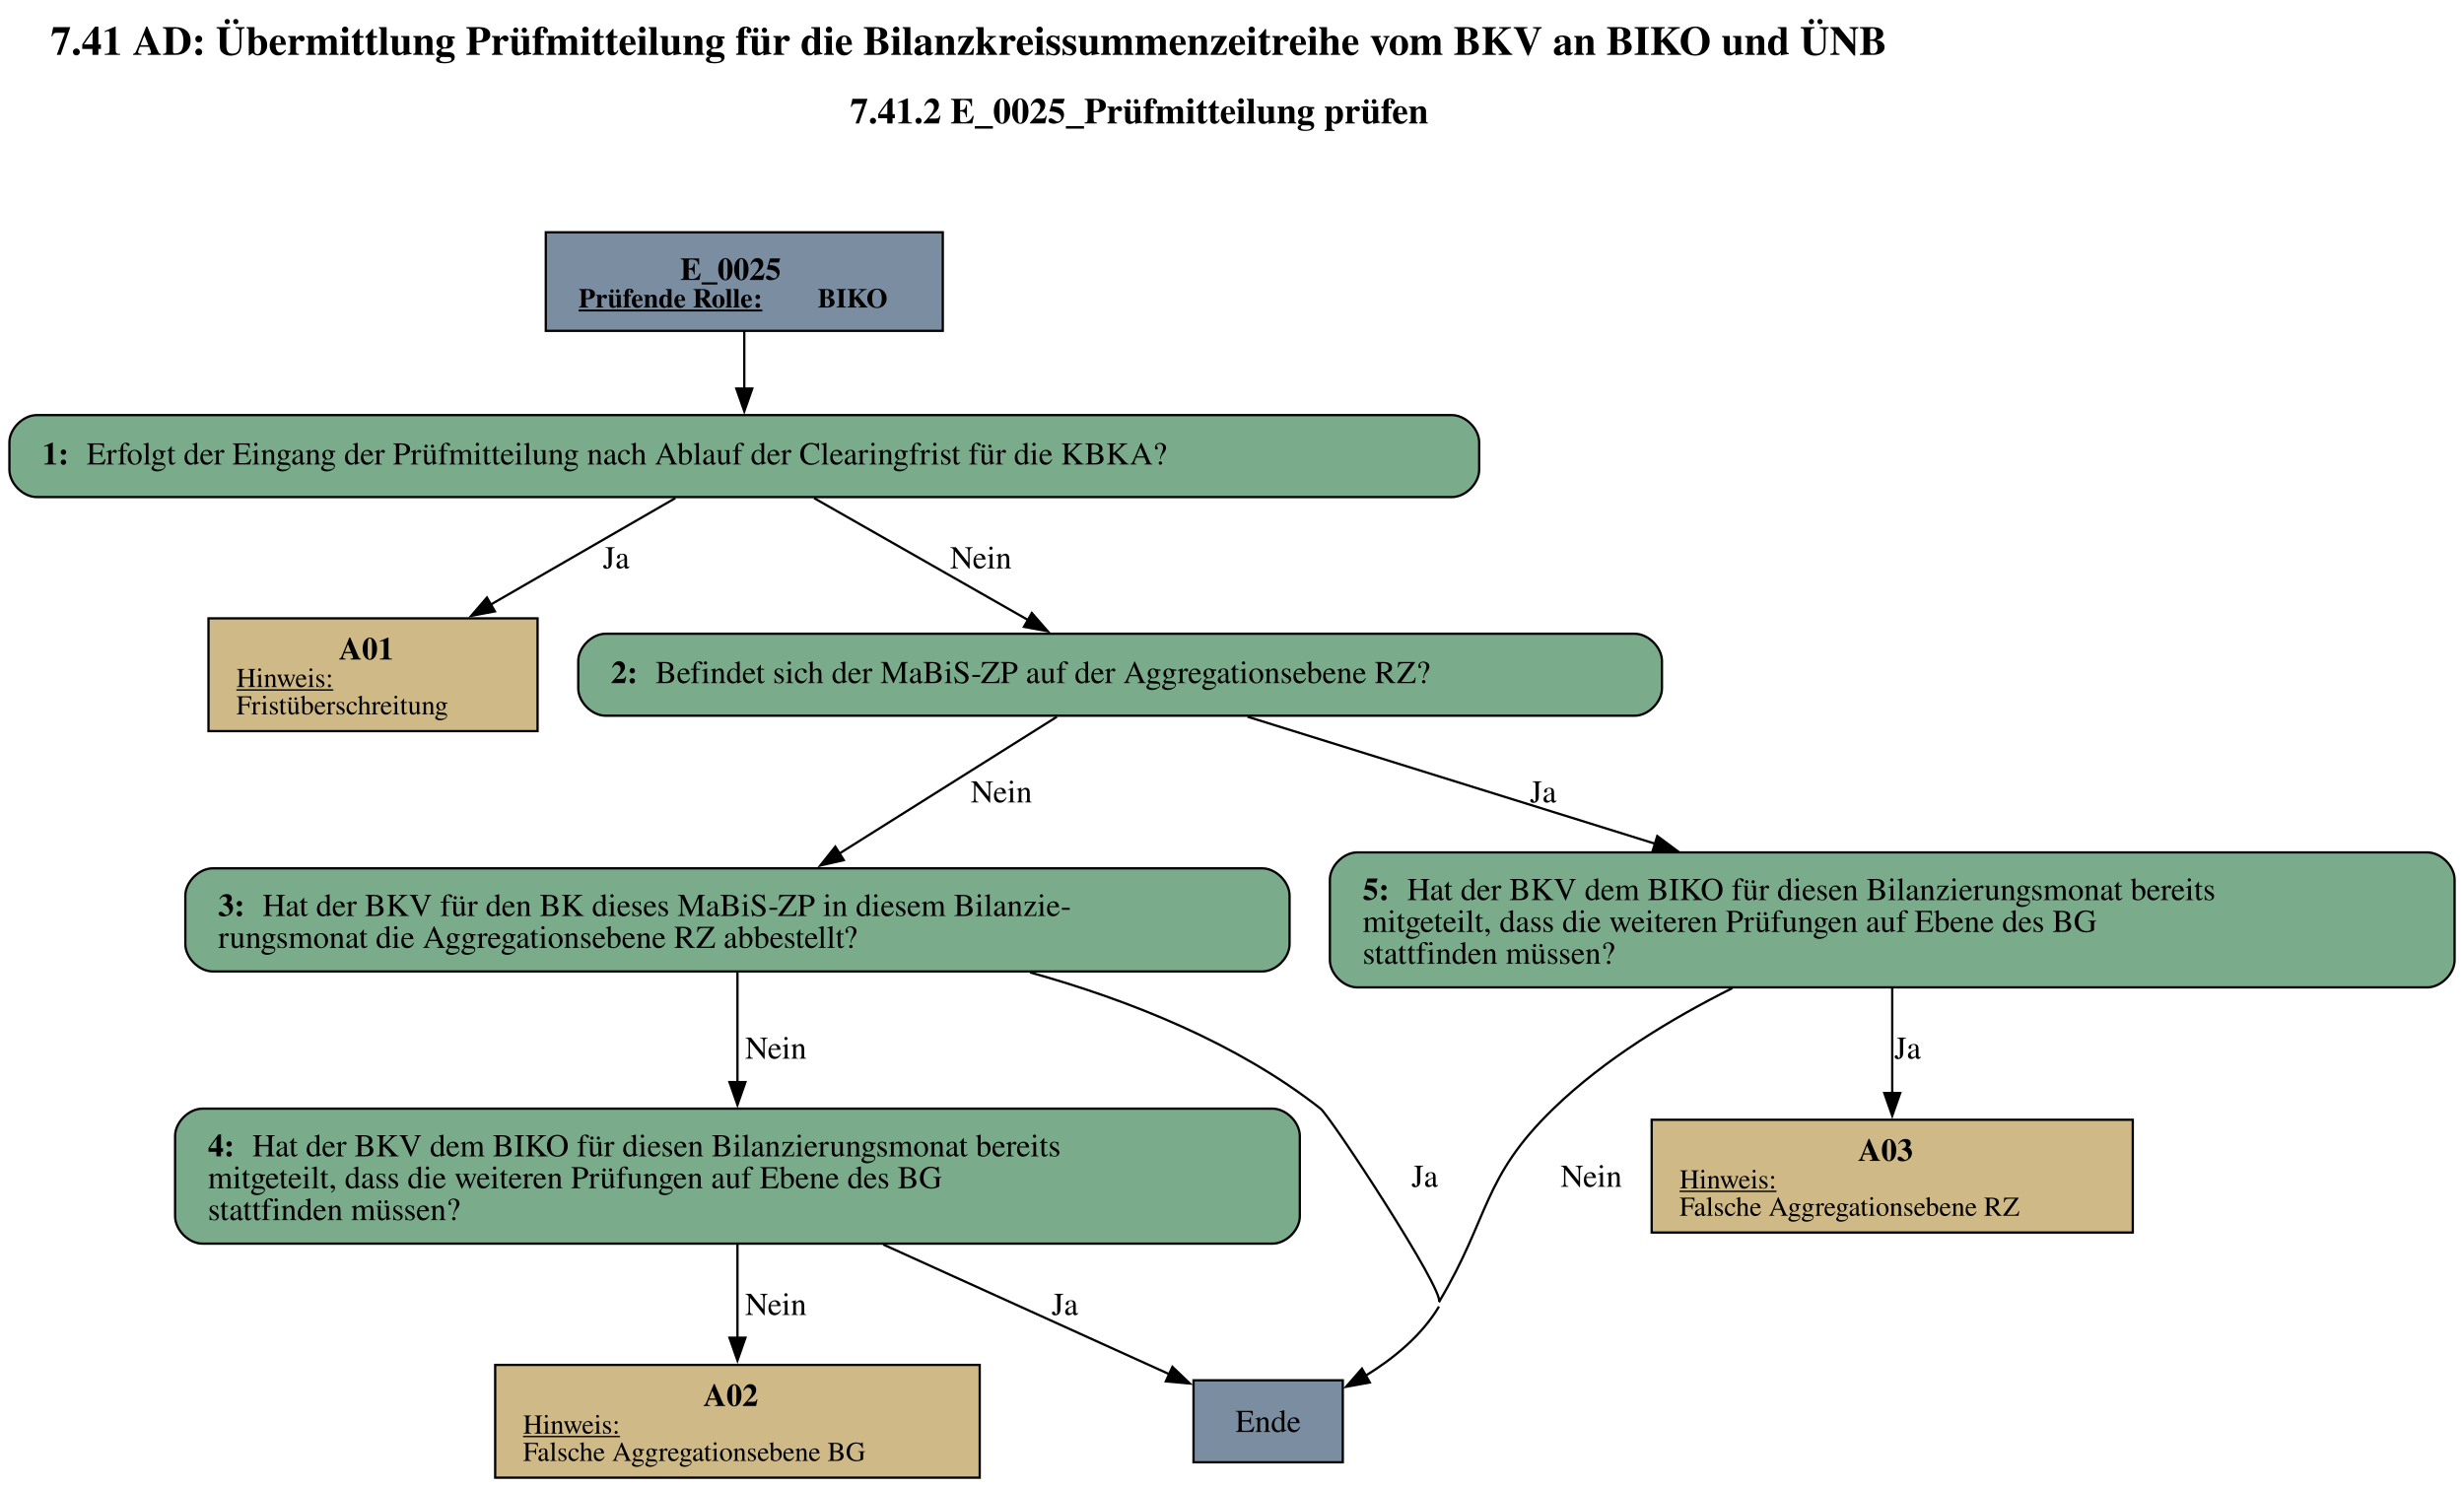
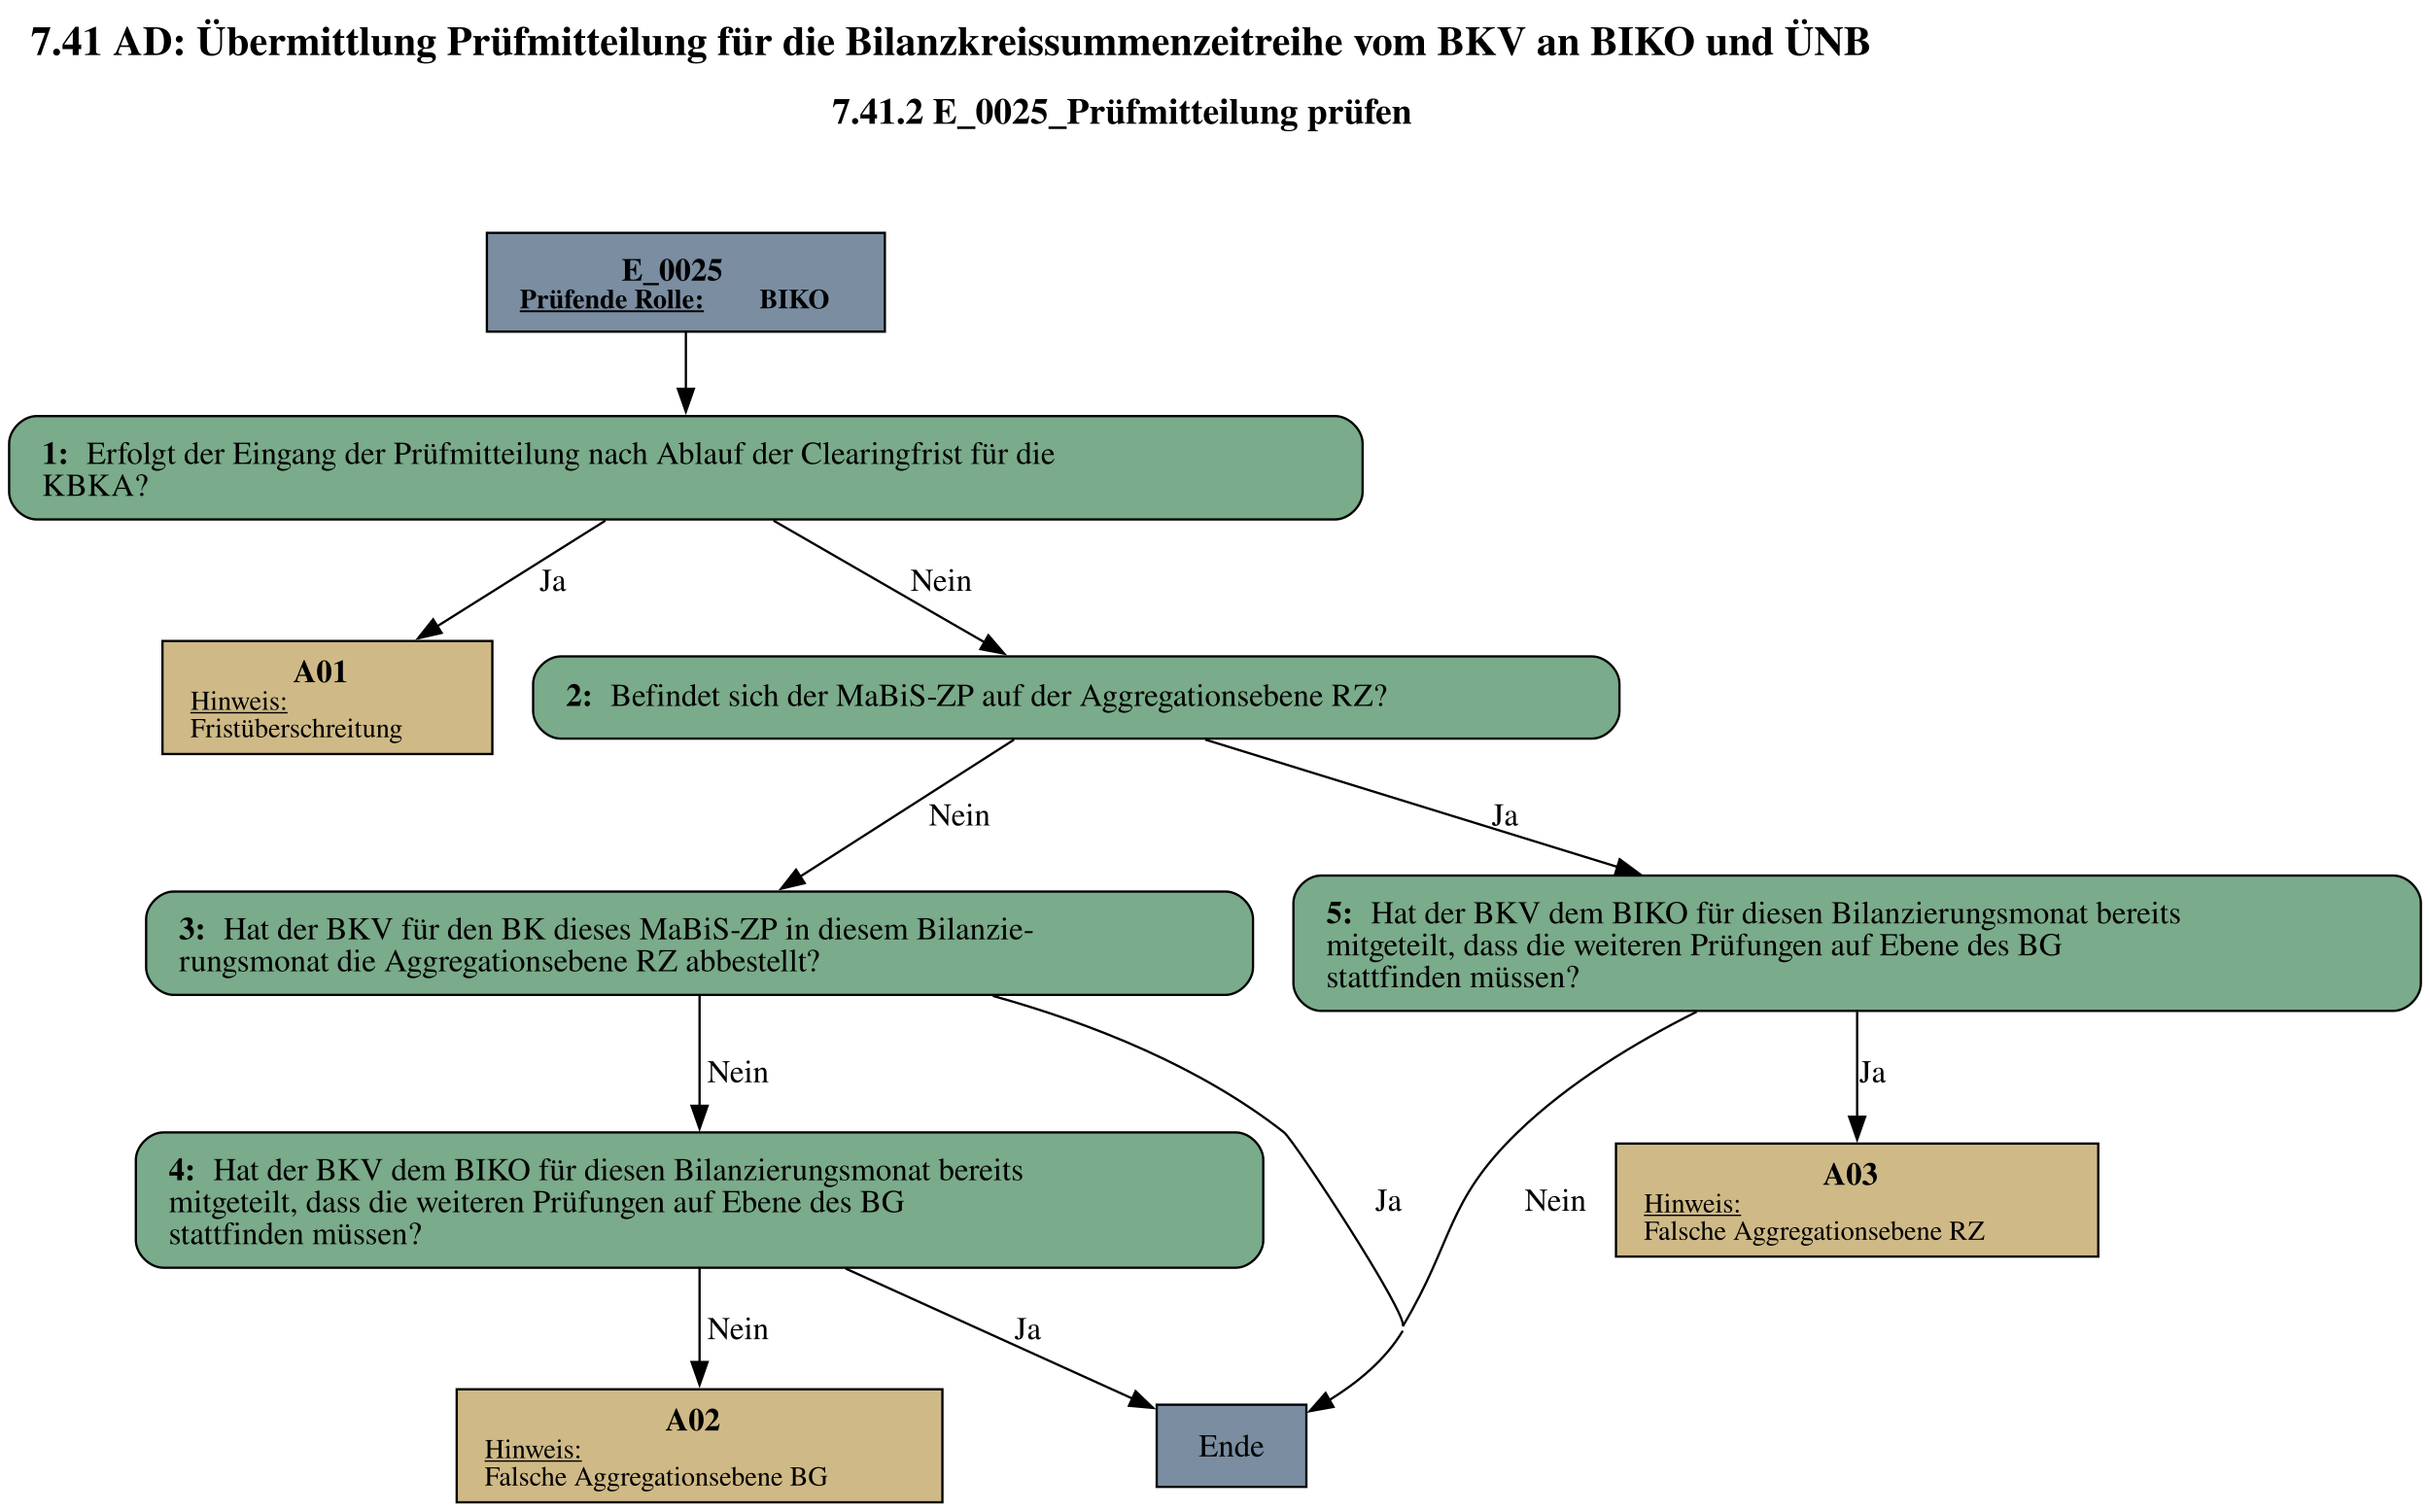
- <svg xmlns="http://www.w3.org/2000/svg" width="1082pt" height="653pt" viewBox="0.00 0.00 1081.55 652.88">
-   <g id="graph0" class="graph" transform="scale(1 1) rotate(0) translate(4 648.88)">
-     <text text-anchor="start" x="18.15" y="-624.78" font-family="Times,serif" font-weight="bold" font-size="18.00">7.41 AD: Übermittlung Prüfmitteilung für die Bilanzkreissummenzeitreihe vom BKV an BIKO und ÜNB</text>
-     <text text-anchor="start" x="369.15" y="-594.68" font-family="Times,serif" font-weight="bold" font-size="16.00">7.41.2 E_0025_Prüfmitteilung prüfen</text>
+ <svg xmlns="http://www.w3.org/2000/svg" width="1064pt" height="662pt" viewBox="0.00 0.00 1064.30 662.16">
+   <g id="graph0" class="graph" transform="scale(1 1) rotate(0) translate(4 658.16)">
+     <text text-anchor="start" x="9.53" y="-634.06" font-family="Times,serif" font-weight="bold" font-size="18.00">7.41 AD: Übermittlung Prüfmitteilung für die Bilanzkreissummenzeitreihe vom BKV an BIKO und ÜNB</text>
+     <text text-anchor="start" x="360.53" y="-603.96" font-family="Times,serif" font-weight="bold" font-size="16.00">7.41.2 E_0025_Prüfmitteilung prüfen</text>
    <g id="node1" class="node">
-       <polygon fill="#7a8da1" stroke="black" points="409.8,-546.88 235.5,-546.88 235.5,-503.6 409.8,-503.6 409.8,-546.88" />
-       <text text-anchor="start" x="294.52" y="-525.94" font-family="Times,serif" font-weight="bold" font-size="14.00">E_0025</text>
-       <text text-anchor="start" x="249.9" y="-513.84" font-family="Times,serif" font-weight="bold" text-decoration="underline" font-size="12.00">Prüfende Rolle:</text>
-       <text text-anchor="start" x="354.9" y="-513.84" font-family="Times,serif" font-weight="bold" font-size="12.00"> BIKO</text>
+       <polygon fill="#7a8da1" stroke="black" points="383.55,-556.16 209.25,-556.16 209.25,-512.88 383.55,-512.88 383.55,-556.16" />
+       <text text-anchor="start" x="268.27" y="-535.22" font-family="Times,serif" font-weight="bold" font-size="14.00">E_0025</text>
+       <text text-anchor="start" x="223.65" y="-523.12" font-family="Times,serif" font-weight="bold" text-decoration="underline" font-size="12.00">Prüfende Rolle:</text>
+       <text text-anchor="start" x="328.65" y="-523.12" font-family="Times,serif" font-weight="bold" font-size="12.00"> BIKO</text>
    </g>
    <g id="node2" class="node">
-       <path fill="#7aab8a" stroke="black" d="M633.3,-466.6C633.3,-466.6 12,-466.6 12,-466.6 6,-466.6 0,-460.6 0,-454.6 0,-454.6 0,-442.6 0,-442.6 0,-436.6 6,-430.6 12,-430.6 12,-430.6 633.3,-430.6 633.3,-430.6 639.3,-430.6 645.3,-436.6 645.3,-442.6 645.3,-442.6 645.3,-454.6 645.3,-454.6 645.3,-460.6 639.3,-466.6 633.3,-466.6" />
-       <text text-anchor="start" x="14.4" y="-444.92" font-family="Times,serif" font-weight="bold" font-size="14.00">1: </text>
-       <text text-anchor="start" x="33.9" y="-444.92" font-family="Times,serif" font-size="14.00">Erfolgt der Eingang der Prüfmitteilung nach Ablauf der Clearingfrist für die KBKA?</text>
+       <path fill="#7aab8a" stroke="black" d="M580.8,-475.88C580.8,-475.88 12,-475.88 12,-475.88 6,-475.88 0,-469.88 0,-463.88 0,-463.88 0,-442.6 0,-442.6 0,-436.6 6,-430.6 12,-430.6 12,-430.6 580.8,-430.6 580.8,-430.6 586.8,-430.6 592.8,-436.6 592.8,-442.6 592.8,-442.6 592.8,-463.88 592.8,-463.88 592.8,-469.88 586.8,-475.88 580.8,-475.88" />
+       <text text-anchor="start" x="14.4" y="-454.94" font-family="Times,serif" font-weight="bold" font-size="14.00">1: </text>
+       <text text-anchor="start" x="33.9" y="-454.94" font-family="Times,serif" font-size="14.00">Erfolgt der Eingang der Prüfmitteilung nach Ablauf der Clearingfrist für die</text>
+       <text text-anchor="start" x="14.4" y="-440.94" font-family="Times,serif" font-size="14.00">KBKA?</text>
    </g>
    <g id="edge1" class="edge">
-       <path fill="none" stroke="black" d="M322.65,-503.45C322.65,-495.59 322.65,-486.51 322.65,-478.07" />
-       <polygon fill="black" stroke="black" points="326.15,-478.27 322.65,-468.27 319.15,-478.27 326.15,-478.27" />
+       <path fill="none" stroke="black" d="M296.4,-512.69C296.4,-504.99 296.4,-496.07 296.4,-487.54" />
+       <polygon fill="black" stroke="black" points="299.9,-487.83 296.4,-477.83 292.9,-487.83 299.9,-487.83" />
    </g>
    <g id="node3" class="node">
-       <polygon fill="#cfb986" stroke="black" points="231.89,-377.35 87.41,-377.35 87.41,-327.83 231.89,-327.83 231.89,-377.35" />
-       <text text-anchor="start" x="144.65" y="-359.29" font-family="Times,serif" font-weight="bold" font-size="14.00">A01</text>
-       <text text-anchor="start" x="99.65" y="-347.19" font-family="Times,serif" text-decoration="underline" font-size="12.00">Hinweis:</text>
-       <text text-anchor="start" x="99.65" y="-335.19" font-family="Times,serif" font-size="12.00">Fristüberschreitung</text>
+       <polygon fill="#cfb986" stroke="black" points="211.64,-377.35 67.16,-377.35 67.16,-327.83 211.64,-327.83 211.64,-377.35" />
+       <text text-anchor="start" x="124.4" y="-359.29" font-family="Times,serif" font-weight="bold" font-size="14.00">A01</text>
+       <text text-anchor="start" x="79.4" y="-347.19" font-family="Times,serif" text-decoration="underline" font-size="12.00">Hinweis:</text>
+       <text text-anchor="start" x="79.4" y="-335.19" font-family="Times,serif" font-size="12.00">Fristüberschreitung</text>
    </g>
    <g id="edge2" class="edge">
-       <path fill="none" stroke="black" d="M292.37,-430.14C269.68,-417.05 238.07,-398.82 211.39,-383.43" />
-       <polygon fill="black" stroke="black" points="213.16,-380.41 202.75,-378.45 209.66,-386.48 213.16,-380.41" />
-       <text text-anchor="middle" x="266.4" y="-399.3" font-family="Times,serif" font-size="14.00">Ja</text>
+       <path fill="none" stroke="black" d="M261.17,-430.1C239.39,-416.42 211.16,-398.68 187.37,-383.73" />
+       <polygon fill="black" stroke="black" points="189.43,-380.89 179.1,-378.53 185.7,-386.82 189.43,-380.89" />
+       <text text-anchor="middle" x="238.15" y="-399.3" font-family="Times,serif" font-size="14.00">Ja</text>
    </g>
    <g id="node4" class="node">
-       <path fill="#7aab8a" stroke="black" d="M713.55,-370.59C713.55,-370.59 261.75,-370.59 261.75,-370.59 255.75,-370.59 249.75,-364.59 249.75,-358.59 249.75,-358.59 249.75,-346.59 249.75,-346.59 249.75,-340.59 255.75,-334.59 261.75,-334.59 261.75,-334.59 713.55,-334.59 713.55,-334.59 719.55,-334.59 725.55,-340.59 725.55,-346.59 725.55,-346.59 725.55,-358.59 725.55,-358.59 725.55,-364.59 719.55,-370.59 713.55,-370.59" />
-       <text text-anchor="start" x="264.15" y="-348.91" font-family="Times,serif" font-weight="bold" font-size="14.00">2: </text>
-       <text text-anchor="start" x="283.65" y="-348.91" font-family="Times,serif" font-size="14.00">Befindet sich der MaBiS-ZP auf der Aggregationsebene RZ?</text>
+       <path fill="#7aab8a" stroke="black" d="M693.3,-370.59C693.3,-370.59 241.5,-370.59 241.5,-370.59 235.5,-370.59 229.5,-364.59 229.5,-358.59 229.5,-358.59 229.5,-346.59 229.5,-346.59 229.5,-340.59 235.5,-334.59 241.5,-334.59 241.5,-334.59 693.3,-334.59 693.3,-334.59 699.3,-334.59 705.3,-340.59 705.3,-346.59 705.3,-346.59 705.3,-358.59 705.3,-358.59 705.3,-364.59 699.3,-370.59 693.3,-370.59" />
+       <text text-anchor="start" x="243.9" y="-348.91" font-family="Times,serif" font-weight="bold" font-size="14.00">2: </text>
+       <text text-anchor="start" x="263.4" y="-348.91" font-family="Times,serif" font-size="14.00">Befindet sich der MaBiS-ZP auf der Aggregationsebene RZ?</text>
    </g>
    <g id="edge3" class="edge">
-       <path fill="none" stroke="black" d="M353.3,-430.14C379.81,-415.03 418.33,-393.08 447.34,-376.56" />
-       <polygon fill="black" stroke="black" points="448.89,-379.7 455.85,-371.71 445.43,-373.62 448.89,-379.7" />
-       <text text-anchor="middle" x="426.52" y="-399.3" font-family="Times,serif" font-size="14.00">Nein</text>
+       <path fill="none" stroke="black" d="M334.78,-430.1C362.31,-414.21 399.34,-392.86 427.27,-376.74" />
+       <polygon fill="black" stroke="black" points="428.89,-379.85 435.8,-371.82 425.39,-373.79 428.89,-379.85" />
+       <text text-anchor="middle" x="408.27" y="-399.3" font-family="Times,serif" font-size="14.00">Nein</text>
    </g>
    <g id="node5" class="node">
-       <path fill="#7aab8a" stroke="black" d="M550.05,-267.58C550.05,-267.58 89.25,-267.58 89.25,-267.58 83.25,-267.58 77.25,-261.58 77.25,-255.58 77.25,-255.58 77.25,-234.3 77.25,-234.3 77.25,-228.3 83.25,-222.3 89.25,-222.3 89.25,-222.3 550.05,-222.3 550.05,-222.3 556.05,-222.3 562.05,-228.3 562.05,-234.3 562.05,-234.3 562.05,-255.58 562.05,-255.58 562.05,-261.58 556.05,-267.58 550.05,-267.58" />
-       <text text-anchor="start" x="91.65" y="-246.64" font-family="Times,serif" font-weight="bold" font-size="14.00">3: </text>
-       <text text-anchor="start" x="111.15" y="-246.64" font-family="Times,serif" font-size="14.00">Hat der BKV für den BK dieses MaBiS-ZP in diesem Bilanzie-</text>
-       <text text-anchor="start" x="91.65" y="-232.64" font-family="Times,serif" font-size="14.00">rungsmonat die Aggregationsebene RZ abbestellt?</text>
+       <path fill="#7aab8a" stroke="black" d="M532.8,-267.58C532.8,-267.58 72,-267.58 72,-267.58 66,-267.58 60,-261.58 60,-255.58 60,-255.58 60,-234.3 60,-234.3 60,-228.3 66,-222.3 72,-222.3 72,-222.3 532.8,-222.3 532.8,-222.3 538.8,-222.3 544.8,-228.3 544.8,-234.3 544.8,-234.3 544.8,-255.58 544.8,-255.58 544.8,-261.58 538.8,-267.58 532.8,-267.58" />
+       <text text-anchor="start" x="74.4" y="-246.64" font-family="Times,serif" font-weight="bold" font-size="14.00">3: </text>
+       <text text-anchor="start" x="93.9" y="-246.64" font-family="Times,serif" font-size="14.00">Hat der BKV für den BK dieses MaBiS-ZP in diesem Bilanzie-</text>
+       <text text-anchor="start" x="74.4" y="-232.64" font-family="Times,serif" font-size="14.00">rungsmonat die Aggregationsebene RZ abbestellt?</text>
    </g>
    <g id="edge4" class="edge">
-       <path fill="none" stroke="black" d="M459.91,-334.14C433.92,-317.8 394.64,-293.1 364.26,-273.99" />
-       <polygon fill="black" stroke="black" points="366.34,-271.17 356.01,-268.81 362.61,-277.09 366.34,-271.17" />
-       <text text-anchor="middle" x="435.52" y="-296.53" font-family="Times,serif" font-size="14.00">Nein</text>
+       <path fill="none" stroke="black" d="M440.15,-334.14C414.63,-317.8 376.05,-293.1 346.21,-273.99" />
+       <polygon fill="black" stroke="black" points="348.44,-271.26 338.13,-268.82 344.66,-277.16 348.44,-271.26" />
+       <text text-anchor="middle" x="416.27" y="-296.53" font-family="Times,serif" font-size="14.00">Nein</text>
    </g>
    <g id="node9" class="node">
-       <path fill="#7aab8a" stroke="black" d="M1061.55,-274.58C1061.55,-274.58 591.75,-274.58 591.75,-274.58 585.75,-274.58 579.75,-268.58 579.75,-262.58 579.75,-262.58 579.75,-227.3 579.75,-227.3 579.75,-221.3 585.75,-215.3 591.75,-215.3 591.75,-215.3 1061.55,-215.3 1061.55,-215.3 1067.55,-215.3 1073.55,-221.3 1073.55,-227.3 1073.55,-227.3 1073.55,-262.58 1073.55,-262.58 1073.55,-268.58 1067.55,-274.58 1061.55,-274.58" />
-       <text text-anchor="start" x="594.15" y="-253.64" font-family="Times,serif" font-weight="bold" font-size="14.00">5: </text>
-       <text text-anchor="start" x="613.65" y="-253.64" font-family="Times,serif" font-size="14.00">Hat der BKV dem BIKO für diesen Bilanzierungsmonat bereits</text>
-       <text text-anchor="start" x="594.15" y="-239.64" font-family="Times,serif" font-size="14.00">mitgeteilt, dass die weiteren Prüfungen auf Ebene des BG</text>
-       <text text-anchor="start" x="594.15" y="-225.64" font-family="Times,serif" font-size="14.00">stattfinden müssen?</text>
+       <path fill="#7aab8a" stroke="black" d="M1044.3,-274.58C1044.3,-274.58 574.5,-274.58 574.5,-274.58 568.5,-274.58 562.5,-268.58 562.5,-262.58 562.5,-262.58 562.5,-227.3 562.5,-227.3 562.5,-221.3 568.5,-215.3 574.5,-215.3 574.5,-215.3 1044.3,-215.3 1044.3,-215.3 1050.3,-215.3 1056.3,-221.3 1056.3,-227.3 1056.3,-227.3 1056.3,-262.58 1056.3,-262.58 1056.3,-268.58 1050.3,-274.58 1044.3,-274.58" />
+       <text text-anchor="start" x="576.9" y="-253.64" font-family="Times,serif" font-weight="bold" font-size="14.00">5: </text>
+       <text text-anchor="start" x="596.4" y="-253.64" font-family="Times,serif" font-size="14.00">Hat der BKV dem BIKO für diesen Bilanzierungsmonat bereits</text>
+       <text text-anchor="start" x="576.9" y="-239.64" font-family="Times,serif" font-size="14.00">mitgeteilt, dass die weiteren Prüfungen auf Ebene des BG</text>
+       <text text-anchor="start" x="576.9" y="-225.64" font-family="Times,serif" font-size="14.00">stattfinden müssen?</text>
    </g>
    <g id="edge5" class="edge">
-       <path fill="none" stroke="black" d="M543.63,-334.14C592.14,-319.03 663.6,-296.75 722.58,-278.37" />
-       <polygon fill="black" stroke="black" points="723.49,-281.76 732,-275.44 721.41,-275.07 723.49,-281.76" />
-       <text text-anchor="middle" x="673.4" y="-296.53" font-family="Times,serif" font-size="14.00">Ja</text>
+       <path fill="none" stroke="black" d="M523.87,-334.14C572.81,-319.03 644.91,-296.75 704.41,-278.37" />
+       <polygon fill="black" stroke="black" points="705.4,-281.73 713.92,-275.44 703.33,-275.04 705.4,-281.73" />
+       <text text-anchor="middle" x="655.15" y="-296.53" font-family="Times,serif" font-size="14.00">Ja</text>
    </g>
    <g id="node6" class="node">
-       <polygon fill="#7a8da1" stroke="black" points="585.42,-42.76 519.88,-42.76 519.88,-6.76 585.42,-6.76 585.42,-42.76" />
-       <text text-anchor="middle" x="552.65" y="-20.08" font-family="Times,serif" font-size="14.00">Ende</text>
+       <polygon fill="#7a8da1" stroke="black" points="568.17,-42.76 502.62,-42.76 502.62,-6.76 568.17,-6.76 568.17,-42.76" />
+       <text text-anchor="middle" x="535.4" y="-20.08" font-family="Times,serif" font-size="14.00">Ende</text>
    </g>
    <g id="edge7" class="edge">
-       <path fill="none" stroke="black" d="M448.09,-221.87C491.85,-209.66 538.94,-190.86 575.65,-162.05 580,-158.63 630.23,-82.04 627.65,-77.14" />
-       <path fill="none" stroke="black" d="M627.65,-75.14C620.08,-62.47 607.85,-52.41 595.45,-44.78" />
-       <polygon fill="black" stroke="black" points="597.28,-41.8 586.86,-39.91 593.83,-47.89 597.28,-41.8" />
-       <text text-anchor="middle" x="621.4" y="-127.73" font-family="Times,serif" font-size="14.00">Ja</text>
+       <path fill="none" stroke="black" d="M430.84,-221.87C474.6,-209.66 521.69,-190.86 558.4,-162.05 562.75,-158.63 612.98,-82.04 610.4,-77.14" />
+       <path fill="none" stroke="black" d="M610.4,-75.14C602.83,-62.47 590.6,-52.41 578.2,-44.78" />
+       <polygon fill="black" stroke="black" points="580.03,-41.8 569.61,-39.91 576.58,-47.89 580.03,-41.8" />
+       <text text-anchor="middle" x="604.15" y="-127.73" font-family="Times,serif" font-size="14.00">Ja</text>
    </g>
    <g id="node7" class="node">
-       <path fill="#7aab8a" stroke="black" d="M554.55,-162.05C554.55,-162.05 84.75,-162.05 84.75,-162.05 78.75,-162.05 72.75,-156.05 72.75,-150.05 72.75,-150.05 72.75,-114.77 72.75,-114.77 72.75,-108.77 78.75,-102.77 84.75,-102.77 84.75,-102.77 554.55,-102.77 554.55,-102.77 560.55,-102.77 566.55,-108.77 566.55,-114.77 566.55,-114.77 566.55,-150.05 566.55,-150.05 566.55,-156.05 560.55,-162.05 554.55,-162.05" />
-       <text text-anchor="start" x="87.15" y="-141.11" font-family="Times,serif" font-weight="bold" font-size="14.00">4: </text>
-       <text text-anchor="start" x="106.65" y="-141.11" font-family="Times,serif" font-size="14.00">Hat der BKV dem BIKO für diesen Bilanzierungsmonat bereits</text>
-       <text text-anchor="start" x="87.15" y="-127.11" font-family="Times,serif" font-size="14.00">mitgeteilt, dass die weiteren Prüfungen auf Ebene des BG</text>
-       <text text-anchor="start" x="87.15" y="-113.11" font-family="Times,serif" font-size="14.00">stattfinden müssen?</text>
+       <path fill="#7aab8a" stroke="black" d="M537.3,-162.05C537.3,-162.05 67.5,-162.05 67.5,-162.05 61.5,-162.05 55.5,-156.05 55.5,-150.05 55.5,-150.05 55.5,-114.77 55.5,-114.77 55.5,-108.77 61.5,-102.77 67.5,-102.77 67.5,-102.77 537.3,-102.77 537.3,-102.77 543.3,-102.77 549.3,-108.77 549.3,-114.77 549.3,-114.77 549.3,-150.05 549.3,-150.05 549.3,-156.05 543.3,-162.05 537.3,-162.05" />
+       <text text-anchor="start" x="69.9" y="-141.11" font-family="Times,serif" font-weight="bold" font-size="14.00">4: </text>
+       <text text-anchor="start" x="89.4" y="-141.11" font-family="Times,serif" font-size="14.00">Hat der BKV dem BIKO für diesen Bilanzierungsmonat bereits</text>
+       <text text-anchor="start" x="69.9" y="-127.11" font-family="Times,serif" font-size="14.00">mitgeteilt, dass die weiteren Prüfungen auf Ebene des BG</text>
+       <text text-anchor="start" x="69.9" y="-113.11" font-family="Times,serif" font-size="14.00">stattfinden müssen?</text>
    </g>
    <g id="edge6" class="edge">
-       <path fill="none" stroke="black" d="M319.65,-221.84C319.65,-208.05 319.65,-189.89 319.65,-173.62" />
-       <polygon fill="black" stroke="black" points="323.15,-173.7 319.65,-163.7 316.15,-173.7 323.15,-173.7" />
-       <text text-anchor="middle" x="336.52" y="-184" font-family="Times,serif" font-size="14.00">Nein</text>
+       <path fill="none" stroke="black" d="M302.4,-221.84C302.4,-208.05 302.4,-189.89 302.4,-173.62" />
+       <polygon fill="black" stroke="black" points="305.9,-173.7 302.4,-163.7 298.9,-173.7 305.9,-173.7" />
+       <text text-anchor="middle" x="319.27" y="-184" font-family="Times,serif" font-size="14.00">Nein</text>
    </g>
    <g id="edge9" class="edge">
-       <path fill="none" stroke="black" d="M383.63,-102.4C423.55,-84.3 473.88,-61.48 509.2,-45.46" />
-       <polygon fill="black" stroke="black" points="510.61,-48.67 518.27,-41.35 507.72,-42.29 510.61,-48.67" />
-       <text text-anchor="middle" x="463.4" y="-71.47" font-family="Times,serif" font-size="14.00">Ja</text>
+       <path fill="none" stroke="black" d="M366.38,-102.4C406.3,-84.3 456.63,-61.48 491.95,-45.46" />
+       <polygon fill="black" stroke="black" points="493.36,-48.67 501.02,-41.35 490.47,-42.29 493.36,-48.67" />
+       <text text-anchor="middle" x="446.15" y="-71.47" font-family="Times,serif" font-size="14.00">Ja</text>
    </g>
    <g id="node8" class="node">
-       <polygon fill="#cfb986" stroke="black" points="426.01,-49.52 213.28,-49.52 213.28,0 426.01,0 426.01,-49.52" />
-       <text text-anchor="start" x="304.65" y="-31.46" font-family="Times,serif" font-weight="bold" font-size="14.00">A02</text>
-       <text text-anchor="start" x="225.52" y="-19.36" font-family="Times,serif" text-decoration="underline" font-size="12.00">Hinweis:</text>
-       <text text-anchor="start" x="225.52" y="-7.36" font-family="Times,serif" font-size="12.00">Falsche Aggregationsebene BG</text>
+       <polygon fill="#cfb986" stroke="black" points="408.76,-49.52 196.03,-49.52 196.03,0 408.76,0 408.76,-49.52" />
+       <text text-anchor="start" x="287.4" y="-31.46" font-family="Times,serif" font-weight="bold" font-size="14.00">A02</text>
+       <text text-anchor="start" x="208.27" y="-19.36" font-family="Times,serif" text-decoration="underline" font-size="12.00">Hinweis:</text>
+       <text text-anchor="start" x="208.27" y="-7.36" font-family="Times,serif" font-size="12.00">Falsche Aggregationsebene BG</text>
    </g>
    <g id="edge8" class="edge">
-       <path fill="none" stroke="black" d="M319.65,-102.54C319.65,-89.78 319.65,-74.66 319.65,-61.22" />
-       <polygon fill="black" stroke="black" points="323.15,-61.46 319.65,-51.46 316.15,-61.46 323.15,-61.46" />
-       <text text-anchor="middle" x="336.52" y="-71.47" font-family="Times,serif" font-size="14.00">Nein</text>
+       <path fill="none" stroke="black" d="M302.4,-102.54C302.4,-89.78 302.4,-74.66 302.4,-61.22" />
+       <polygon fill="black" stroke="black" points="305.9,-61.46 302.4,-51.46 298.9,-61.46 305.9,-61.46" />
+       <text text-anchor="middle" x="319.27" y="-71.47" font-family="Times,serif" font-size="14.00">Nein</text>
    </g>
    <g id="edge11" class="edge">
-       <path fill="none" stroke="black" d="M756.4,-214.94C729.7,-201.58 700.34,-183.8 677.9,-162.05 646.41,-131.53 650.13,-114.8 627.65,-77.14" />
-       <text text-anchor="middle" x="694.52" y="-127.73" font-family="Times,serif" font-size="14.00">Nein</text>
+       <path fill="none" stroke="black" d="M739.15,-214.94C712.45,-201.58 683.09,-183.8 660.65,-162.05 629.16,-131.53 632.88,-114.8 610.4,-77.14" />
+       <text text-anchor="middle" x="677.27" y="-127.73" font-family="Times,serif" font-size="14.00">Nein</text>
    </g>
    <g id="node10" class="node">
-       <polygon fill="#cfb986" stroke="black" points="932.26,-157.17 721.03,-157.17 721.03,-107.65 932.26,-107.65 932.26,-157.17" />
-       <text text-anchor="start" x="811.65" y="-139.11" font-family="Times,serif" font-weight="bold" font-size="14.00">A03</text>
-       <text text-anchor="start" x="733.27" y="-127.01" font-family="Times,serif" text-decoration="underline" font-size="12.00">Hinweis:</text>
-       <text text-anchor="start" x="733.27" y="-115.01" font-family="Times,serif" font-size="12.00">Falsche Aggregationsebene RZ</text>
+       <polygon fill="#cfb986" stroke="black" points="915.01,-157.17 703.78,-157.17 703.78,-107.65 915.01,-107.65 915.01,-157.17" />
+       <text text-anchor="start" x="794.4" y="-139.11" font-family="Times,serif" font-weight="bold" font-size="14.00">A03</text>
+       <text text-anchor="start" x="716.02" y="-127.01" font-family="Times,serif" text-decoration="underline" font-size="12.00">Hinweis:</text>
+       <text text-anchor="start" x="716.02" y="-115.01" font-family="Times,serif" font-size="12.00">Falsche Aggregationsebene RZ</text>
    </g>
    <g id="edge10" class="edge">
-       <path fill="none" stroke="black" d="M826.65,-214.9C826.65,-200.77 826.65,-183.66 826.65,-168.77" />
-       <polygon fill="black" stroke="black" points="830.15,-168.92 826.65,-158.92 823.15,-168.92 830.15,-168.92" />
-       <text text-anchor="middle" x="833.4" y="-184" font-family="Times,serif" font-size="14.00">Ja</text>
+       <path fill="none" stroke="black" d="M809.4,-214.9C809.4,-200.77 809.4,-183.66 809.4,-168.77" />
+       <polygon fill="black" stroke="black" points="812.9,-168.92 809.4,-158.92 805.9,-168.92 812.9,-168.92" />
+       <text text-anchor="middle" x="816.15" y="-184" font-family="Times,serif" font-size="14.00">Ja</text>
    </g>
  </g>
</svg>
